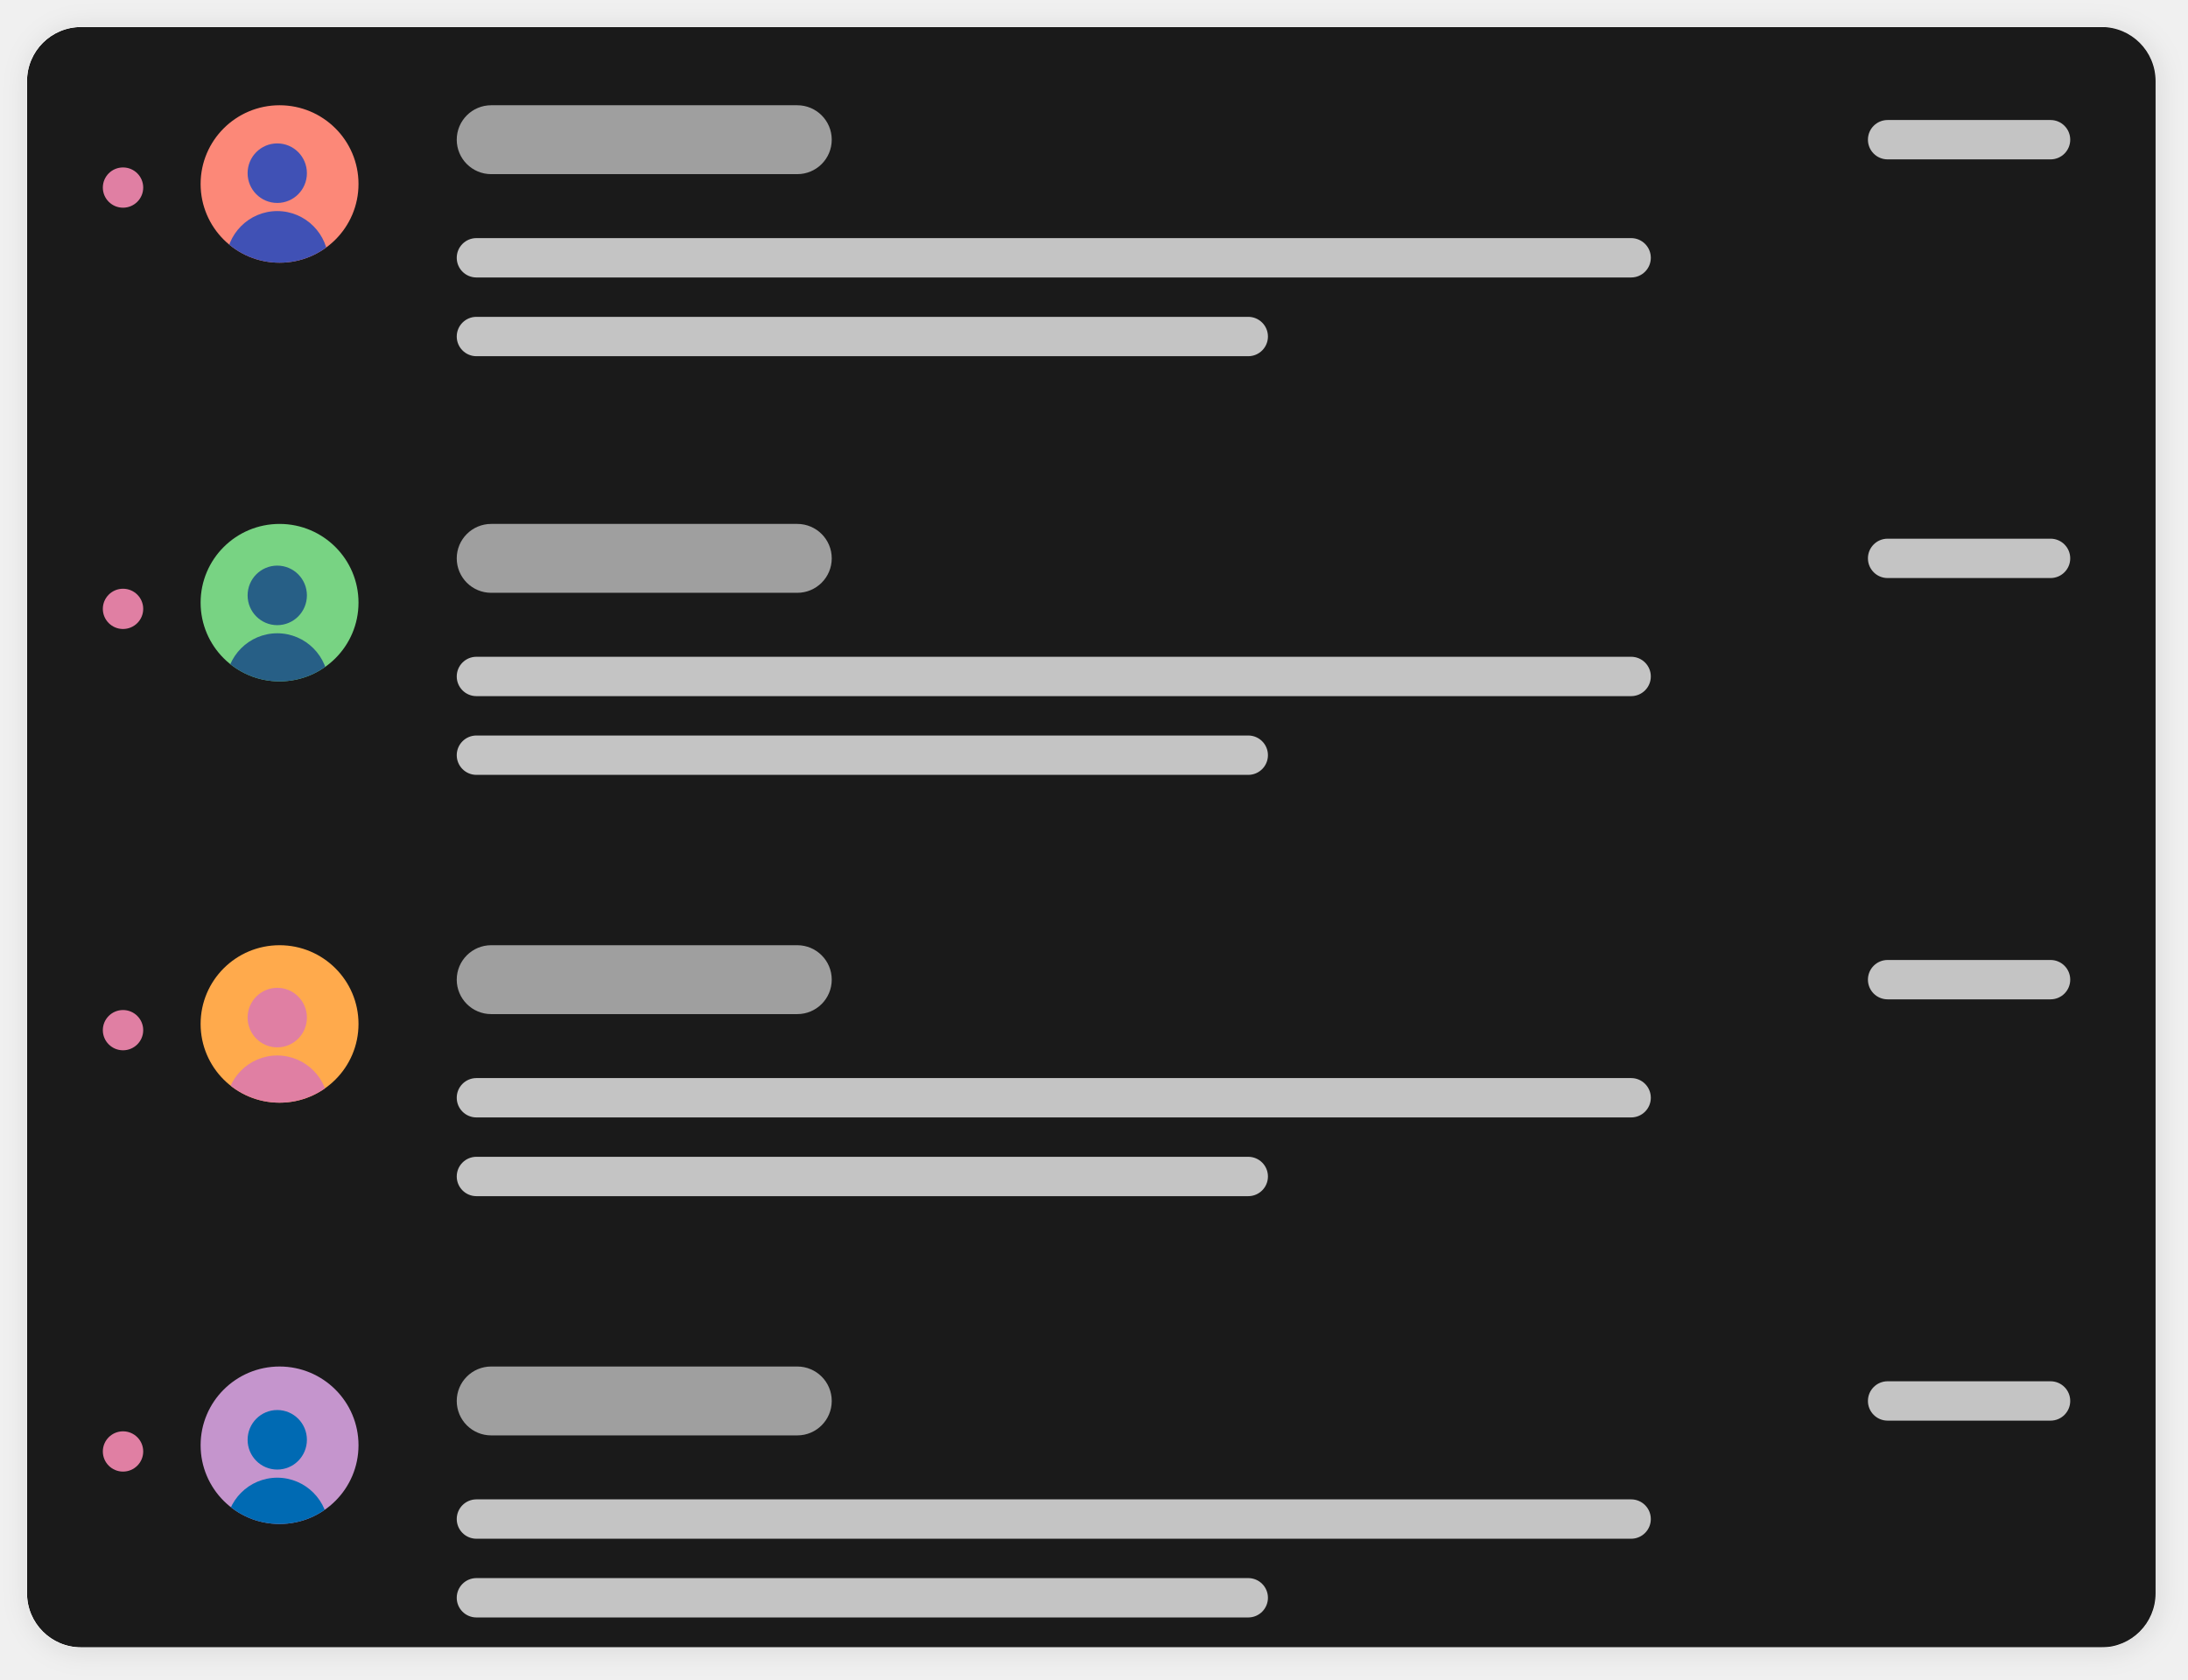
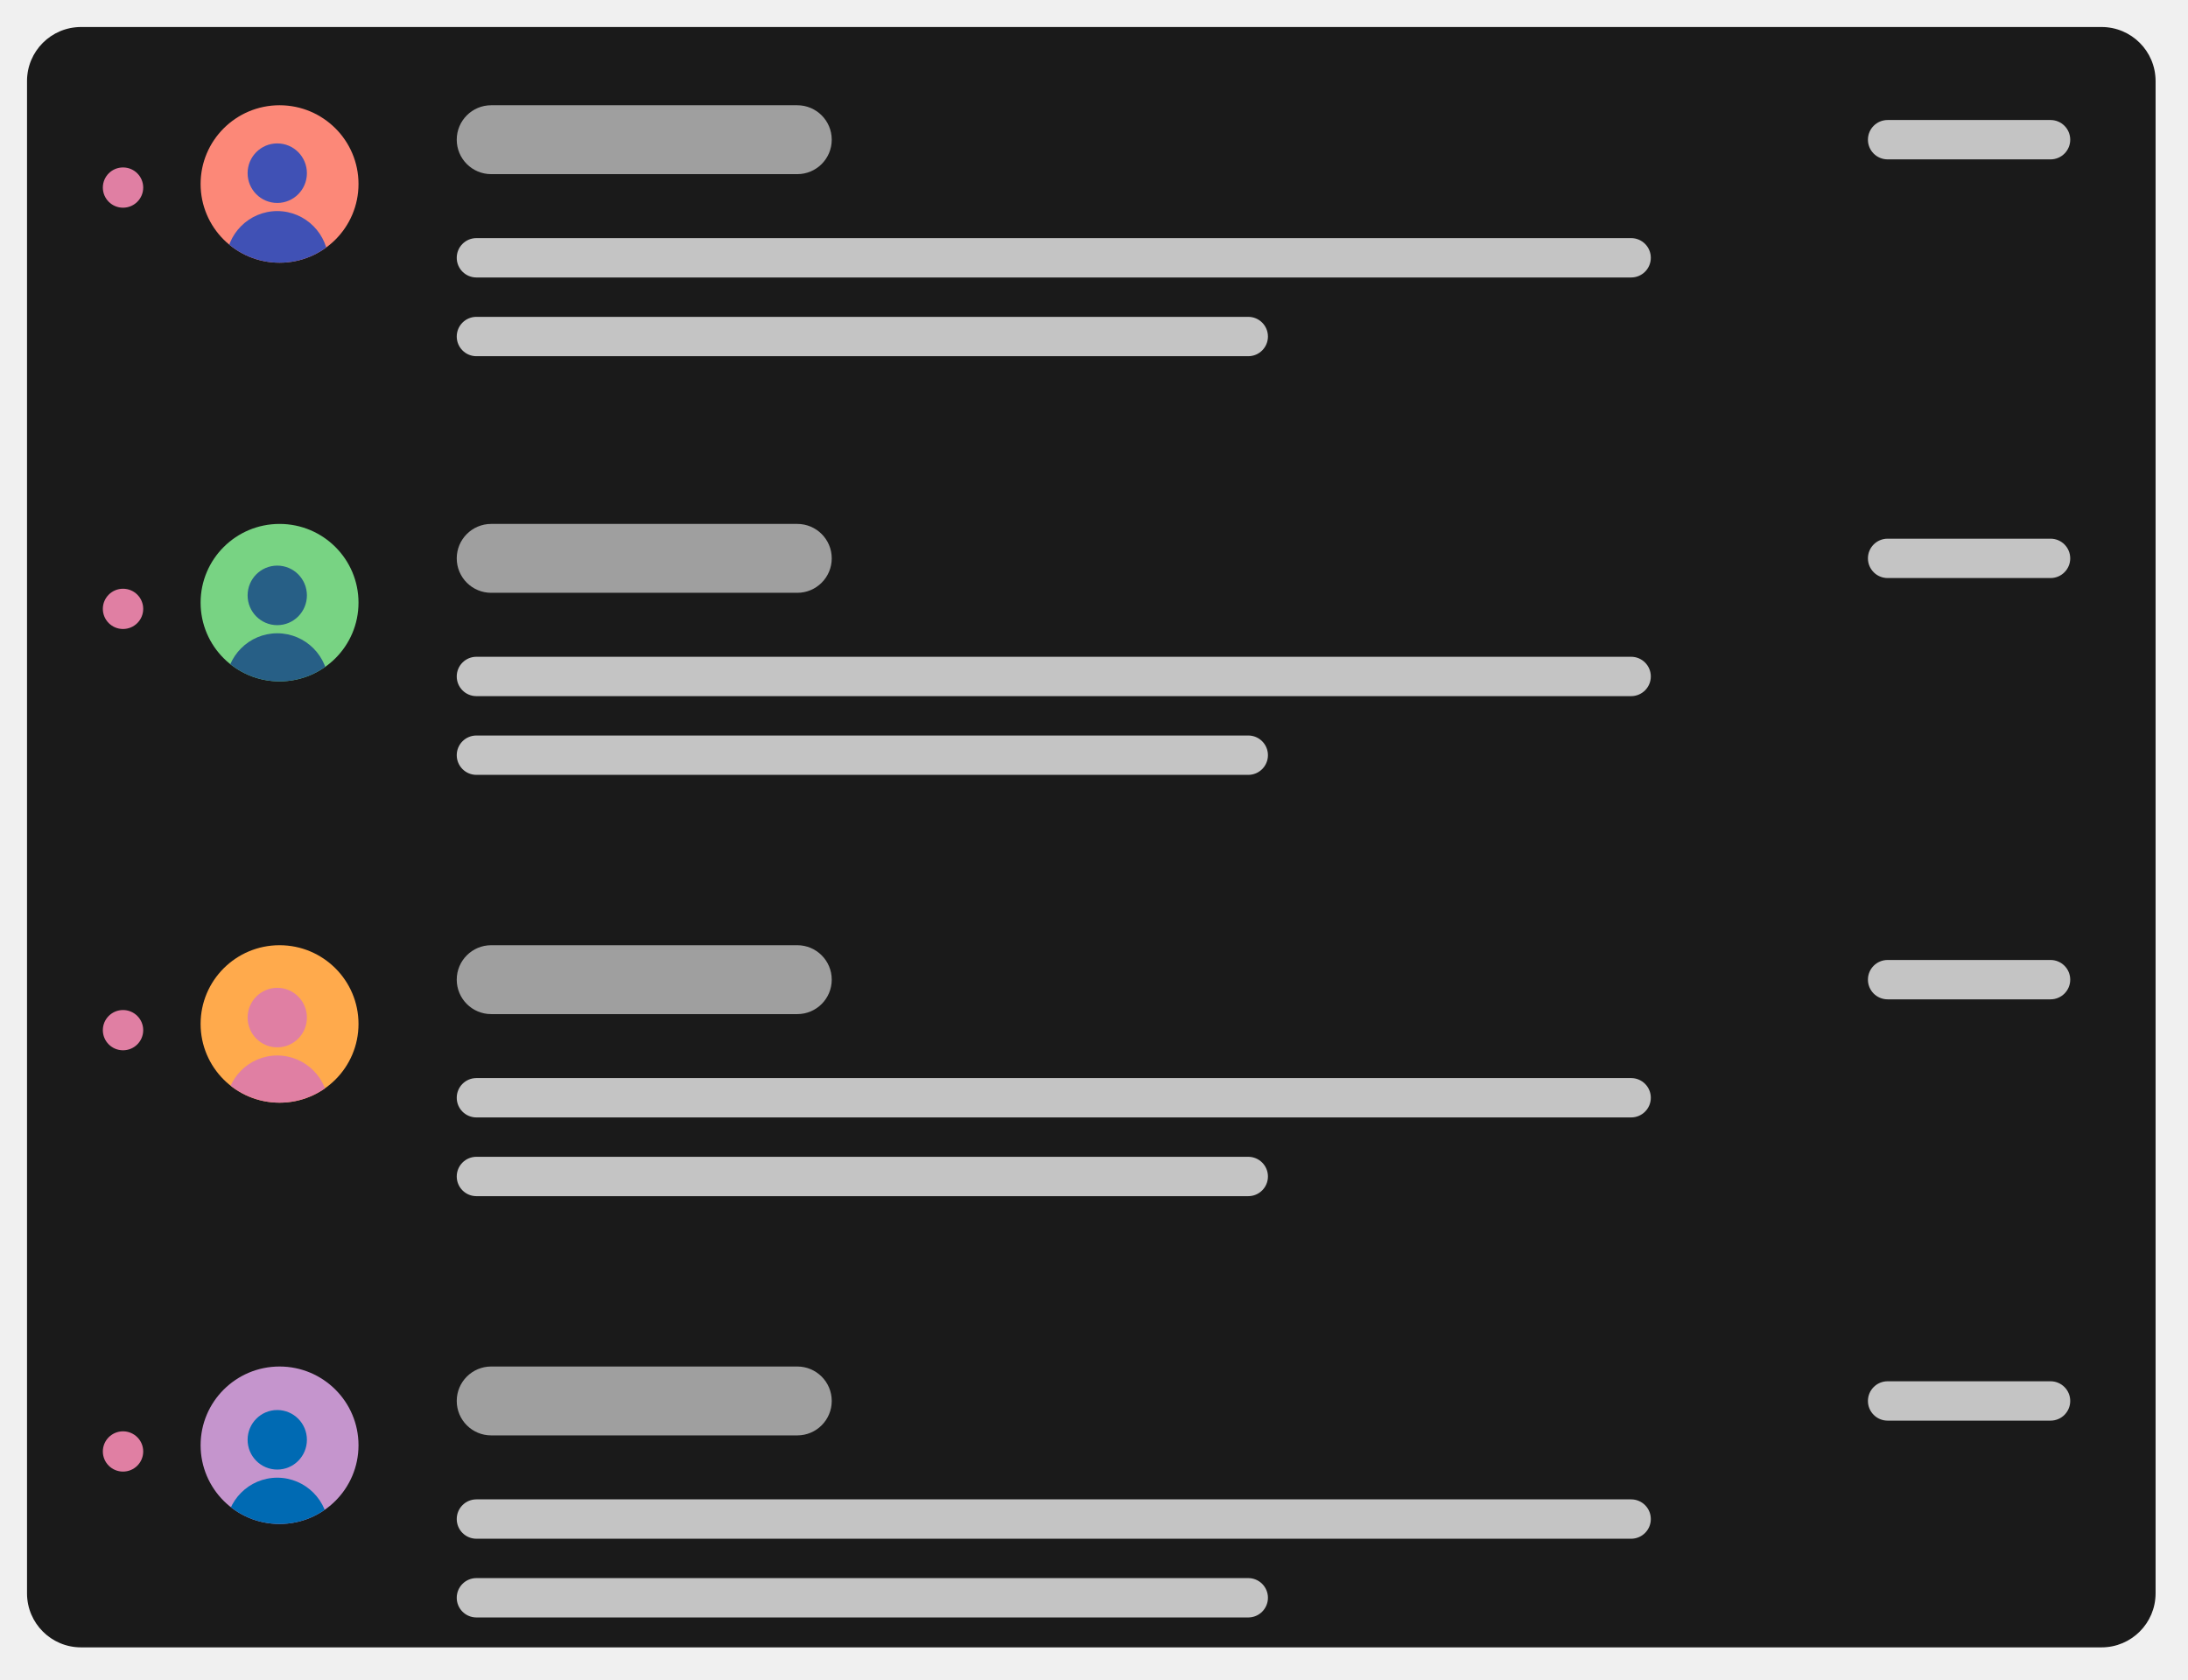
- <svg xmlns="http://www.w3.org/2000/svg" width="405" height="311" viewBox="0 0 405 311" fill="none">
-   <g filter="url(#filter0_d_6552_57990)">
-     <rect x="5" y="5" width="394" height="300" rx="10" fill="white" />
+ <svg xmlns="http://www.w3.org/2000/svg" xmlns:ns1="http://vectornator.io" height="100%" stroke-miterlimit="10" style="fill-rule:nonzero;clip-rule:evenodd;stroke-linecap:round;stroke-linejoin:round;" version="1.1" viewBox="0 0 405 311" width="100%" xml:space="preserve">
+   <defs />
+   <g id="Untitled" ns1:layerName="Untitled">
+     <path d="M15 5L389 5C394.523 5 399 9.477 399 15L399 295C399 300.523 394.523 305 389 305L15 305C9.477 305 5 300.523 5 295L5 15C5 9.477 9.477 5 15 5Z" fill="#ffffff" fill-rule="evenodd" opacity="1" stroke="none" />
+     <g opacity="1">
+       <clipPath id="ClipPath">
+         <path d="M15 5L389 5C394.523 5 399 9.477 399 15L399 295C399 300.523 394.523 305 389 305L15 305C9.477 305 5 300.523 5 295L5 15C5 9.477 9.477 5 15 5Z" fill-rule="evenodd" />
+       </clipPath>
+       <g clip-path="url(#ClipPath)">
+         <path d="M400.002 5L15 5C9.477 5 5 9.477 5 15L5 295C5 300.523 9.477 305 15 305L400.002 305L400.002 5Z" fill="#1a1a1a" fill-rule="evenodd" opacity="1" stroke="none" />
+         <path d="M88.187 44.084L301.924 44.084C303.936 44.084 305.568 45.716 305.568 47.728L305.568 47.728C305.568 49.741 303.936 51.373 301.924 51.373L88.187 51.373C86.174 51.373 84.543 49.741 84.543 47.728L84.543 47.728C84.543 45.716 86.174 44.084 88.187 44.084Z" fill="#c4c4c4" fill-rule="evenodd" opacity="1" stroke="none" />
+         <path d="M90.92 19.487L147.579 19.487C151.101 19.487 153.956 22.342 153.956 25.864L153.956 25.864C153.956 29.386 151.101 32.241 147.579 32.241L90.92 32.241C87.398 32.241 84.543 29.386 84.543 25.864L84.543 25.864C84.543 22.342 87.398 19.487 90.92 19.487Z" fill="#9f9f9f" fill-rule="evenodd" opacity="1" stroke="none" />
+         <path d="M88.187 58.661L231.052 58.661C233.065 58.661 234.696 60.292 234.696 62.305L234.696 62.305C234.696 64.317 233.065 65.949 231.052 65.949L88.187 65.949C86.174 65.949 84.543 64.317 84.543 62.305L84.543 62.305C84.543 60.292 86.174 58.661 88.187 58.661Z" fill="#c4c4c4" fill-rule="evenodd" opacity="1" stroke="none" />
+         <path d="M349.399 22.22L379.557 22.22C381.57 22.22 383.201 23.852 383.201 25.864L383.201 25.864C383.201 27.877 381.57 29.508 379.557 29.508L349.399 29.508C347.387 29.508 345.755 27.877 345.755 25.864L345.755 25.864C345.755 23.852 347.387 22.22 349.399 22.22Z" fill="#c4c4c4" fill-rule="evenodd" opacity="1" stroke="none" />
+         <path d="M37.133 34.063C37.133 26.013 43.676 19.487 51.746 19.487C59.817 19.487 66.36 26.013 66.36 34.063C66.36 42.114 59.817 48.639 51.746 48.639C43.676 48.639 37.133 42.114 37.133 34.063Z" fill="#fc8878" fill-rule="evenodd" opacity="1" stroke="none" />
+         <g opacity="1">
+           <clipPath id="ClipPath_2">
+             <path d="M37.133 34.063C37.133 26.013 43.676 19.487 51.746 19.487C59.817 19.487 66.359 26.013 66.359 34.063C66.359 42.114 59.817 48.639 51.746 48.639C43.676 48.639 37.133 42.114 37.133 34.063Z" fill-rule="evenodd" />
+           </clipPath>
+           <g clip-path="url(#ClipPath_2)">
+             <path d="M51.321 37.575C54.352 37.575 56.809 35.107 56.809 32.063C56.809 29.018 54.352 26.551 51.321 26.551C48.29 26.551 45.833 29.018 45.833 32.063C45.833 35.107 48.29 37.575 51.321 37.575ZM41.841 48.598C41.847 43.343 46.088 39.084 51.321 39.078C56.554 39.084 60.794 43.343 60.8 48.598C60.8 48.875 60.577 49.099 60.301 49.099L42.34 49.099C42.064 49.099 41.841 48.875 41.841 48.598Z" fill="#4051b5" fill-rule="evenodd" opacity="1" stroke="none" />
+           </g>
+         </g>
+         <path d="M88.187 121.597L301.924 121.597C303.936 121.597 305.568 123.228 305.568 125.241L305.568 125.241C305.568 127.254 303.936 128.885 301.924 128.885L88.187 128.885C86.174 128.885 84.543 127.254 84.543 125.241L84.543 125.241C84.543 123.228 86.174 121.597 88.187 121.597Z" fill="#c4c4c4" fill-rule="evenodd" opacity="1" stroke="none" />
+         <path d="M90.92 97L147.579 97C151.101 97 153.956 99.855 153.956 103.377L153.956 103.377C153.956 106.899 151.101 109.754 147.579 109.754L90.92 109.754C87.398 109.754 84.543 106.899 84.543 103.377L84.543 103.377C84.543 99.855 87.398 97 90.92 97Z" fill="#9f9f9f" fill-rule="evenodd" opacity="1" stroke="none" />
+         <path d="M88.187 136.173L231.052 136.173C233.065 136.173 234.696 137.804 234.696 139.817L234.696 139.817C234.696 141.83 233.065 143.461 231.052 143.461L88.187 143.461C86.174 143.461 84.543 141.83 84.543 139.817L84.543 139.817C84.543 137.804 86.174 136.173 88.187 136.173Z" fill="#c4c4c4" fill-rule="evenodd" opacity="1" stroke="none" />
+         <path d="M349.399 99.733L379.557 99.733C381.57 99.733 383.201 101.364 383.201 103.377L383.201 103.377C383.201 105.389 381.57 107.021 379.557 107.021L349.399 107.021C347.387 107.021 345.755 105.389 345.755 103.377L345.755 103.377C345.755 101.364 347.387 99.733 349.399 99.733Z" fill="#c4c4c4" fill-rule="evenodd" opacity="1" stroke="none" />
+         <path d="M37.133 111.576C37.133 103.526 43.676 97 51.746 97C59.817 97 66.36 103.526 66.36 111.576C66.36 119.626 59.817 126.152 51.746 126.152C43.676 126.152 37.133 119.626 37.133 111.576Z" fill="#78d383" fill-rule="evenodd" opacity="1" stroke="none" />
+         <g opacity="1">
+           <clipPath id="ClipPath_3">
+             <path d="M37.133 111.576C37.133 103.526 43.676 97 51.746 97C59.817 97 66.359 103.526 66.359 111.576C66.359 119.626 59.817 126.152 51.746 126.152C43.676 126.152 37.133 119.626 37.133 111.576Z" fill-rule="evenodd" />
+           </clipPath>
+           <g clip-path="url(#ClipPath_3)">
+             <path d="M51.321 115.743C54.352 115.743 56.809 113.275 56.809 110.231C56.809 107.187 54.352 104.719 51.321 104.719C48.29 104.719 45.833 107.187 45.833 110.231C45.833 113.275 48.29 115.743 51.321 115.743ZM41.841 126.766C41.847 121.511 46.088 117.252 51.321 117.246C56.554 117.252 60.794 121.511 60.8 126.766C60.8 127.043 60.577 127.267 60.301 127.267L42.34 127.267C42.064 127.267 41.841 127.043 41.841 126.766Z" fill="#275f86" fill-rule="evenodd" opacity="1" stroke="none" />
+           </g>
+         </g>
+         <path d="M88.187 199.597L301.924 199.597C303.936 199.597 305.568 201.228 305.568 203.241L305.568 203.241C305.568 205.254 303.936 206.885 301.924 206.885L88.187 206.885C86.174 206.885 84.543 205.254 84.543 203.241L84.543 203.241C84.543 201.228 86.174 199.597 88.187 199.597Z" fill="#c4c4c4" fill-rule="evenodd" opacity="1" stroke="none" />
+         <path d="M90.92 175L147.579 175C151.101 175 153.956 177.855 153.956 181.377L153.956 181.377C153.956 184.899 151.101 187.754 147.579 187.754L90.92 187.754C87.398 187.754 84.543 184.899 84.543 181.377L84.543 181.377C84.543 177.855 87.398 175 90.92 175Z" fill="#9f9f9f" fill-rule="evenodd" opacity="1" stroke="none" />
+         <path d="M88.187 214.173L231.052 214.173C233.065 214.173 234.696 215.804 234.696 217.817L234.696 217.817C234.696 219.83 233.065 221.461 231.052 221.461L88.187 221.461C86.174 221.461 84.543 219.83 84.543 217.817L84.543 217.817C84.543 215.804 86.174 214.173 88.187 214.173Z" fill="#c4c4c4" fill-rule="evenodd" opacity="1" stroke="none" />
+         <path d="M349.399 177.733L379.557 177.733C381.57 177.733 383.201 179.364 383.201 181.377L383.201 181.377C383.201 183.39 381.57 185.021 379.557 185.021L349.399 185.021C347.387 185.021 345.755 183.39 345.755 181.377L345.755 181.377C345.755 179.364 347.387 177.733 349.399 177.733Z" fill="#c4c4c4" fill-rule="evenodd" opacity="1" stroke="none" />
+         <path d="M37.133 189.576C37.133 181.526 43.676 175 51.746 175C59.817 175 66.36 181.526 66.36 189.576C66.36 197.626 59.817 204.152 51.746 204.152C43.676 204.152 37.133 197.626 37.133 189.576Z" fill="#ffaa4c" fill-rule="evenodd" opacity="1" stroke="none" />
+         <g opacity="1">
+           <clipPath id="ClipPath_4">
+             <path d="M37.133 189.576C37.133 181.526 43.676 175 51.746 175C59.817 175 66.359 181.526 66.359 189.576C66.359 197.626 59.817 204.152 51.746 204.152C43.676 204.152 37.133 197.626 37.133 189.576Z" fill-rule="evenodd" />
+           </clipPath>
+           <g clip-path="url(#ClipPath_4)">
+             <path d="M51.321 193.911C54.352 193.911 56.809 191.444 56.809 188.4C56.809 185.355 54.352 182.888 51.321 182.888C48.29 182.888 45.833 185.355 45.833 188.4C45.833 191.444 48.29 193.911 51.321 193.911ZM41.841 204.935C41.847 199.68 46.088 195.421 51.321 195.415C56.554 195.421 60.794 199.68 60.8 204.935C60.8 205.212 60.577 205.436 60.301 205.436L42.34 205.436C42.064 205.436 41.841 205.212 41.841 204.935Z" fill="#e07fa3" fill-rule="evenodd" opacity="1" stroke="none" />
+           </g>
+         </g>
+         <path d="M88.187 277.597L301.924 277.597C303.936 277.597 305.568 279.228 305.568 281.241L305.568 281.241C305.568 283.254 303.936 284.885 301.924 284.885L88.187 284.885C86.174 284.885 84.543 283.254 84.543 281.241L84.543 281.241C84.543 279.228 86.174 277.597 88.187 277.597Z" fill="#c4c4c4" fill-rule="evenodd" opacity="1" stroke="none" />
+         <path d="M90.92 253L147.579 253C151.101 253 153.956 255.855 153.956 259.377L153.956 259.377C153.956 262.899 151.101 265.754 147.579 265.754L90.92 265.754C87.398 265.754 84.543 262.899 84.543 259.377L84.543 259.377C84.543 255.855 87.398 253 90.92 253Z" fill="#9f9f9f" fill-rule="evenodd" opacity="1" stroke="none" />
+         <path d="M88.187 292.173L231.052 292.173C233.065 292.173 234.696 293.804 234.696 295.817L234.696 295.817C234.696 297.83 233.065 299.461 231.052 299.461L88.187 299.461C86.174 299.461 84.543 297.83 84.543 295.817L84.543 295.817C84.543 293.804 86.174 292.173 88.187 292.173Z" fill="#c4c4c4" fill-rule="evenodd" opacity="1" stroke="none" />
+         <path d="M349.399 255.733L379.557 255.733C381.57 255.733 383.201 257.364 383.201 259.377L383.201 259.377C383.201 261.39 381.57 263.021 379.557 263.021L349.399 263.021C347.386 263.021 345.755 261.39 345.755 259.377L345.755 259.377C345.755 257.364 347.386 255.733 349.399 255.733Z" fill="#c4c4c4" fill-rule="evenodd" opacity="1" stroke="none" />
+         <path d="M37.133 267.576C37.133 259.526 43.676 253 51.746 253C59.817 253 66.36 259.526 66.36 267.576C66.36 275.626 59.817 282.152 51.746 282.152C43.676 282.152 37.133 275.626 37.133 267.576Z" fill="#c595cd" fill-rule="evenodd" opacity="1" stroke="none" />
+         <g opacity="1">
+           <clipPath id="ClipPath_5">
+             <path d="M37.133 267.576C37.133 259.526 43.676 253 51.746 253C59.817 253 66.359 259.526 66.359 267.576C66.359 275.626 59.817 282.152 51.746 282.152C43.676 282.152 37.133 275.626 37.133 267.576Z" fill-rule="evenodd" />
+           </clipPath>
+           <g clip-path="url(#ClipPath_5)">
+             <path d="M51.321 272.08C54.352 272.08 56.809 269.612 56.809 266.568C56.809 263.524 54.352 261.056 51.321 261.056C48.289 261.056 45.832 263.524 45.832 266.568C45.832 269.612 48.289 272.08 51.321 272.08ZM41.841 283.104C41.847 277.848 46.087 273.589 51.321 273.583C56.553 273.589 60.794 277.848 60.8 283.104C60.8 283.38 60.577 283.605 60.301 283.605L42.34 283.605C42.064 283.605 41.841 283.38 41.841 283.104Z" fill="#006ab3" fill-rule="evenodd" opacity="1" stroke="none" />
+           </g>
+         </g>
+       </g>
+     </g>
+     <path d="M19.036 34.727C19.036 32.669 20.709 31 22.772 31C24.836 31 26.509 32.669 26.509 34.727C26.509 36.786 24.836 38.455 22.772 38.455C20.709 38.455 19.036 36.786 19.036 34.727Z" fill="#e07fa3" fill-rule="evenodd" opacity="1" stroke="none" />
+     <path d="M19.036 112.727C19.036 110.668 20.709 109 22.772 109C24.836 109 26.509 110.668 26.509 112.727C26.509 114.786 24.836 116.454 22.772 116.454C20.709 116.454 19.036 114.786 19.036 112.727Z" fill="#e07fa3" fill-rule="evenodd" opacity="1" stroke="none" />
+     <path d="M19.036 190.727C19.036 188.668 20.709 187 22.772 187C24.836 187 26.509 188.668 26.509 190.727C26.509 192.786 24.836 194.454 22.772 194.454C20.709 194.454 19.036 192.786 19.036 190.727Z" fill="#e07fa3" fill-rule="evenodd" opacity="1" stroke="none" />
+     <path d="M19.036 268.727C19.036 266.668 20.709 265 22.772 265C24.836 265 26.509 266.668 26.509 268.727C26.509 270.786 24.836 272.454 22.772 272.454C20.709 272.454 19.036 270.786 19.036 268.727Z" fill="#e07fa3" fill-rule="evenodd" opacity="1" stroke="none" />
  </g>
-   <mask id="mask0_6552_57990" style="mask-type:alpha" maskUnits="userSpaceOnUse" x="5" y="5" width="394" height="300">
-     <rect x="5" y="5" width="394" height="300" rx="10" fill="#C4C4C4" />
-   </mask>
-   <g mask="url(#mask0_6552_57990)">
-     <g filter="url(#filter1_d_6552_57990)">
-       <path d="M400.002 5H15C9.477 5 5 9.477 5 15V295C5 300.523 9.477 305 15 305H400.002V5Z" fill="#1A1A1A" />
-     </g>
-     <rect x="84.543" y="44.084" width="221.025" height="7.288" rx="3.644" fill="#C4C4C4" />
-     <rect x="84.543" y="19.487" width="69.413" height="12.754" rx="6.377" fill="#9F9F9F" />
-     <rect x="84.543" y="58.661" width="150.153" height="7.288" rx="3.644" fill="#C4C4C4" />
-     <rect x="345.755" y="22.22" width="37.446" height="7.288" rx="3.644" fill="#C4C4C4" />
-     <ellipse cx="51.747" cy="34.063" rx="14.613" ry="14.576" fill="#FC8878" />
-     <mask id="mask1_6552_57990" style="mask-type:alpha" maskUnits="userSpaceOnUse" x="37" y="19" width="30" height="30">
-       <ellipse cx="51.746" cy="34.063" rx="14.613" ry="14.576" fill="#FFA82C" />
-     </mask>
-     <g mask="url(#mask1_6552_57990)">
-       <path fill-rule="evenodd" clip-rule="evenodd" d="M51.321 37.575C54.352 37.575 56.809 35.107 56.809 32.063C56.809 29.018 54.352 26.551 51.321 26.551C48.29 26.551 45.833 29.018 45.833 32.063C45.833 35.107 48.29 37.575 51.321 37.575ZM41.841 48.598C41.847 43.343 46.088 39.084 51.321 39.078C56.554 39.084 60.794 43.343 60.8 48.598C60.8 48.875 60.577 49.099 60.301 49.099H42.34C42.064 49.099 41.841 48.875 41.841 48.598Z" fill="#4051B5" />
-     </g>
-     <rect x="84.543" y="121.597" width="221.025" height="7.288" rx="3.644" fill="#C4C4C4" />
-     <rect x="84.543" y="97" width="69.413" height="12.754" rx="6.377" fill="#9F9F9F" />
-     <rect x="84.543" y="136.173" width="150.153" height="7.288" rx="3.644" fill="#C4C4C4" />
-     <rect x="345.755" y="99.733" width="37.446" height="7.288" rx="3.644" fill="#C4C4C4" />
-     <ellipse cx="51.747" cy="111.576" rx="14.613" ry="14.576" fill="#78D383" />
-     <mask id="mask2_6552_57990" style="mask-type:alpha" maskUnits="userSpaceOnUse" x="37" y="97" width="30" height="30">
-       <ellipse cx="51.746" cy="111.576" rx="14.613" ry="14.576" fill="#78D383" />
-     </mask>
-     <g mask="url(#mask2_6552_57990)">
-       <path fill-rule="evenodd" clip-rule="evenodd" d="M51.321 115.743C54.352 115.743 56.809 113.275 56.809 110.231C56.809 107.187 54.352 104.719 51.321 104.719C48.29 104.719 45.833 107.187 45.833 110.231C45.833 113.275 48.29 115.743 51.321 115.743ZM41.841 126.767C41.847 121.511 46.088 117.252 51.321 117.246C56.554 117.252 60.794 121.511 60.8 126.767C60.8 127.043 60.577 127.268 60.301 127.268H42.34C42.064 127.268 41.841 127.043 41.841 126.767Z" fill="#275F86" />
-     </g>
-     <rect x="84.543" y="199.597" width="221.025" height="7.288" rx="3.644" fill="#C4C4C4" />
-     <rect x="84.543" y="175" width="69.413" height="12.754" rx="6.377" fill="#9F9F9F" />
-     <rect x="84.543" y="214.173" width="150.153" height="7.288" rx="3.644" fill="#C4C4C4" />
-     <rect x="345.755" y="177.733" width="37.446" height="7.288" rx="3.644" fill="#C4C4C4" />
-     <ellipse cx="51.747" cy="189.576" rx="14.613" ry="14.576" fill="#FFAA4C" />
-     <mask id="mask3_6552_57990" style="mask-type:alpha" maskUnits="userSpaceOnUse" x="37" y="175" width="30" height="30">
-       <ellipse cx="51.746" cy="189.576" rx="14.613" ry="14.576" fill="#FFAA4C" />
-     </mask>
-     <g mask="url(#mask3_6552_57990)">
-       <path fill-rule="evenodd" clip-rule="evenodd" d="M51.321 193.911C54.352 193.911 56.809 191.444 56.809 188.4C56.809 185.355 54.352 182.888 51.321 182.888C48.29 182.888 45.833 185.355 45.833 188.4C45.833 191.444 48.29 193.911 51.321 193.911ZM41.841 204.935C41.847 199.68 46.088 195.421 51.321 195.415C56.554 195.421 60.794 199.68 60.8 204.935C60.8 205.212 60.577 205.436 60.301 205.436H42.34C42.064 205.436 41.841 205.212 41.841 204.935Z" fill="#E07FA3" />
-     </g>
-     <rect x="84.543" y="277.597" width="221.025" height="7.288" rx="3.644" fill="#C4C4C4" />
-     <rect x="84.543" y="253" width="69.413" height="12.754" rx="6.377" fill="#9F9F9F" />
-     <rect x="84.543" y="292.173" width="150.153" height="7.288" rx="3.644" fill="#C4C4C4" />
-     <rect x="345.755" y="255.733" width="37.446" height="7.288" rx="3.644" fill="#C4C4C4" />
-     <ellipse cx="51.747" cy="267.576" rx="14.613" ry="14.576" fill="#C595CD" />
-     <mask id="mask4_6552_57990" style="mask-type:alpha" maskUnits="userSpaceOnUse" x="37" y="253" width="30" height="30">
-       <ellipse cx="51.746" cy="267.576" rx="14.613" ry="14.576" fill="#C595CD" />
-     </mask>
-     <g mask="url(#mask4_6552_57990)">
-       <path fill-rule="evenodd" clip-rule="evenodd" d="M51.321 272.08C54.352 272.08 56.809 269.612 56.809 266.568C56.809 263.524 54.352 261.056 51.321 261.056C48.29 261.056 45.833 263.524 45.833 266.568C45.833 269.612 48.29 272.08 51.321 272.08ZM41.841 283.104C41.847 277.848 46.088 273.589 51.321 273.583C56.554 273.589 60.794 277.848 60.8 283.104C60.8 283.38 60.577 283.605 60.301 283.605H42.34C42.064 283.605 41.841 283.38 41.841 283.104Z" fill="#006AB3" />
-     </g>
-   </g>
-   <ellipse cx="22.772" cy="34.727" rx="3.737" ry="3.727" fill="#E07FA3" />
-   <ellipse cx="22.772" cy="112.727" rx="3.737" ry="3.727" fill="#E07FA3" />
-   <ellipse cx="22.772" cy="190.727" rx="3.737" ry="3.727" fill="#E07FA3" />
-   <ellipse cx="22.772" cy="268.727" rx="3.737" ry="3.727" fill="#E07FA3" />
-   <defs>
-     <filter id="filter0_d_6552_57990" x="0.5" y="0.5" width="404" height="310" filterUnits="userSpaceOnUse" color-interpolation-filters="sRGB">
-       <feFlood flood-opacity="0" result="BackgroundImageFix" />
-       <feColorMatrix in="SourceAlpha" type="matrix" values="0 0 0 0 0 0 0 0 0 0 0 0 0 0 0 0 0 0 127 0" result="hardAlpha" />
-       <feOffset dx="0.5" dy="0.5" />
-       <feGaussianBlur stdDeviation="2.5" />
-       <feComposite in2="hardAlpha" operator="out" />
-       <feColorMatrix type="matrix" values="0 0 0 0 0 0 0 0 0 0 0 0 0 0 0 0 0 0 0.1 0" />
-       <feBlend mode="normal" in2="BackgroundImageFix" result="effect1_dropShadow_6552_57990" />
-       <feBlend mode="normal" in="SourceGraphic" in2="effect1_dropShadow_6552_57990" result="shape" />
-     </filter>
-     <filter id="filter1_d_6552_57990" x="2" y="3" width="401.003" height="306" filterUnits="userSpaceOnUse" color-interpolation-filters="sRGB">
-       <feFlood flood-opacity="0" result="BackgroundImageFix" />
-       <feColorMatrix in="SourceAlpha" type="matrix" values="0 0 0 0 0 0 0 0 0 0 0 0 0 0 0 0 0 0 127 0" result="hardAlpha" />
-       <feOffset dy="1" />
-       <feGaussianBlur stdDeviation="1.5" />
-       <feComposite in2="hardAlpha" operator="out" />
-       <feColorMatrix type="matrix" values="0 0 0 0 0 0 0 0 0 0 0 0 0 0 0 0 0 0 0.33 0" />
-       <feBlend mode="normal" in2="BackgroundImageFix" result="effect1_dropShadow_6552_57990" />
-       <feBlend mode="normal" in="SourceGraphic" in2="effect1_dropShadow_6552_57990" result="shape" />
-     </filter>
-   </defs>
</svg>
